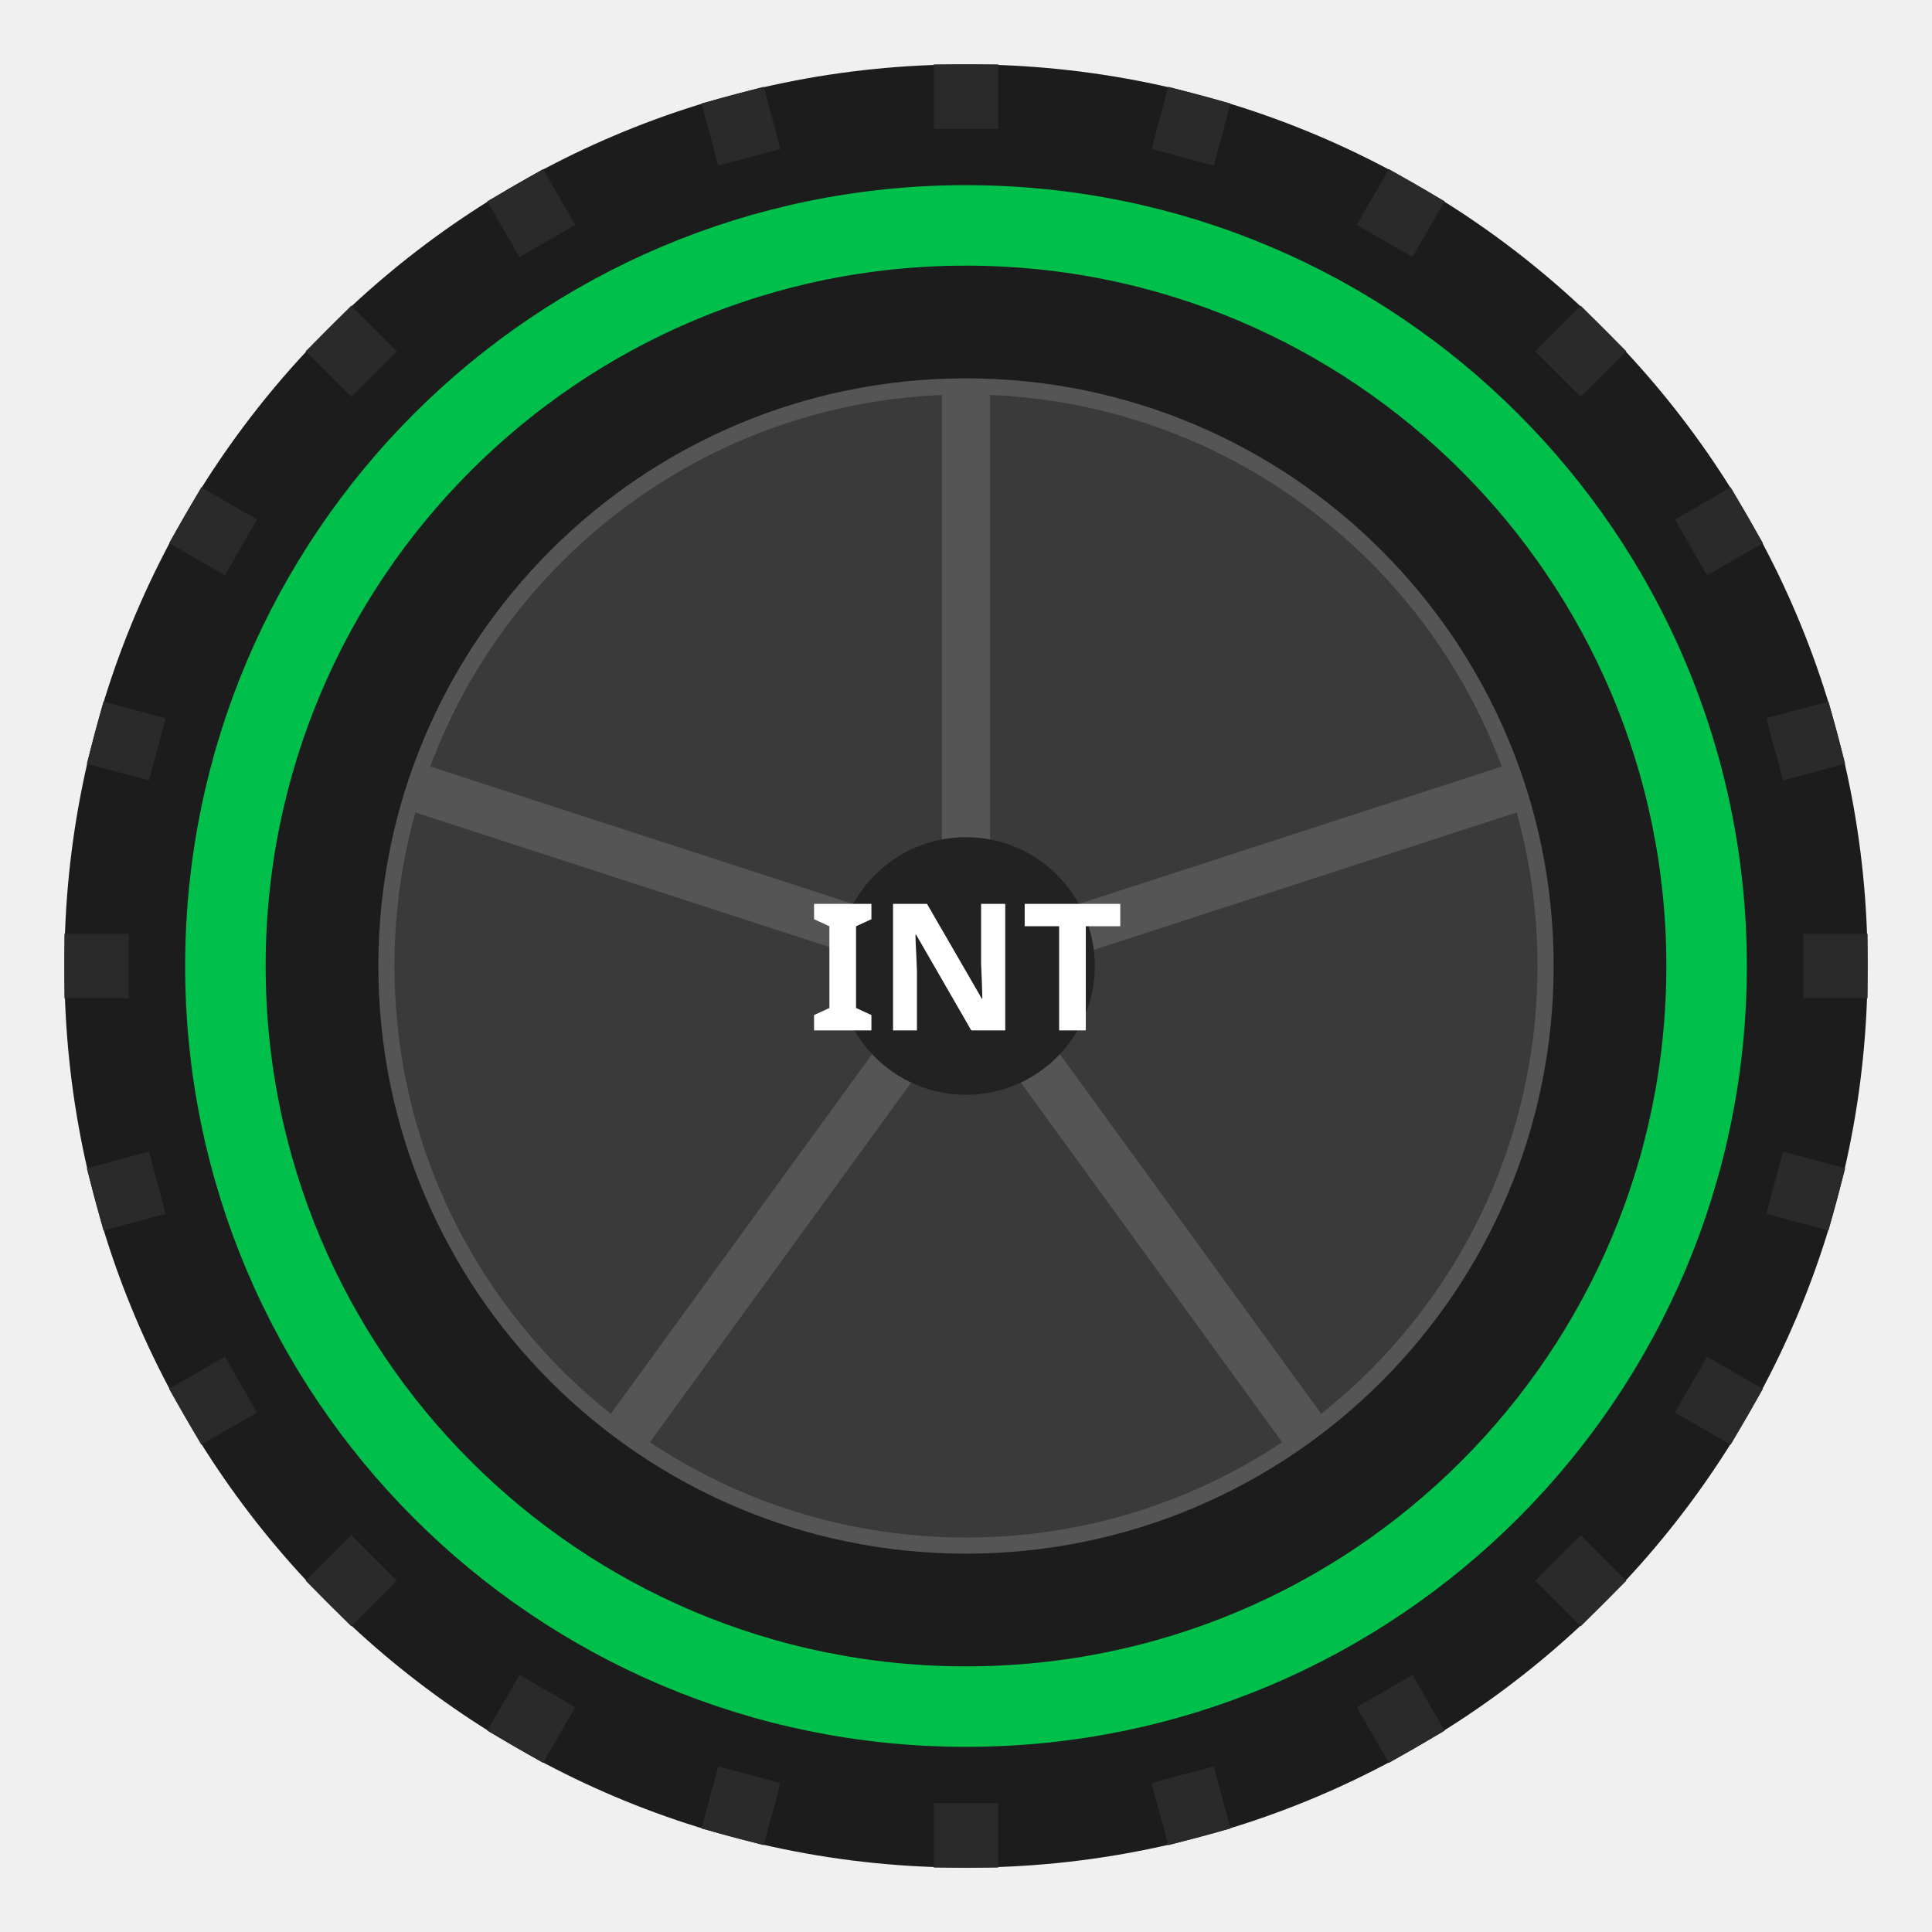
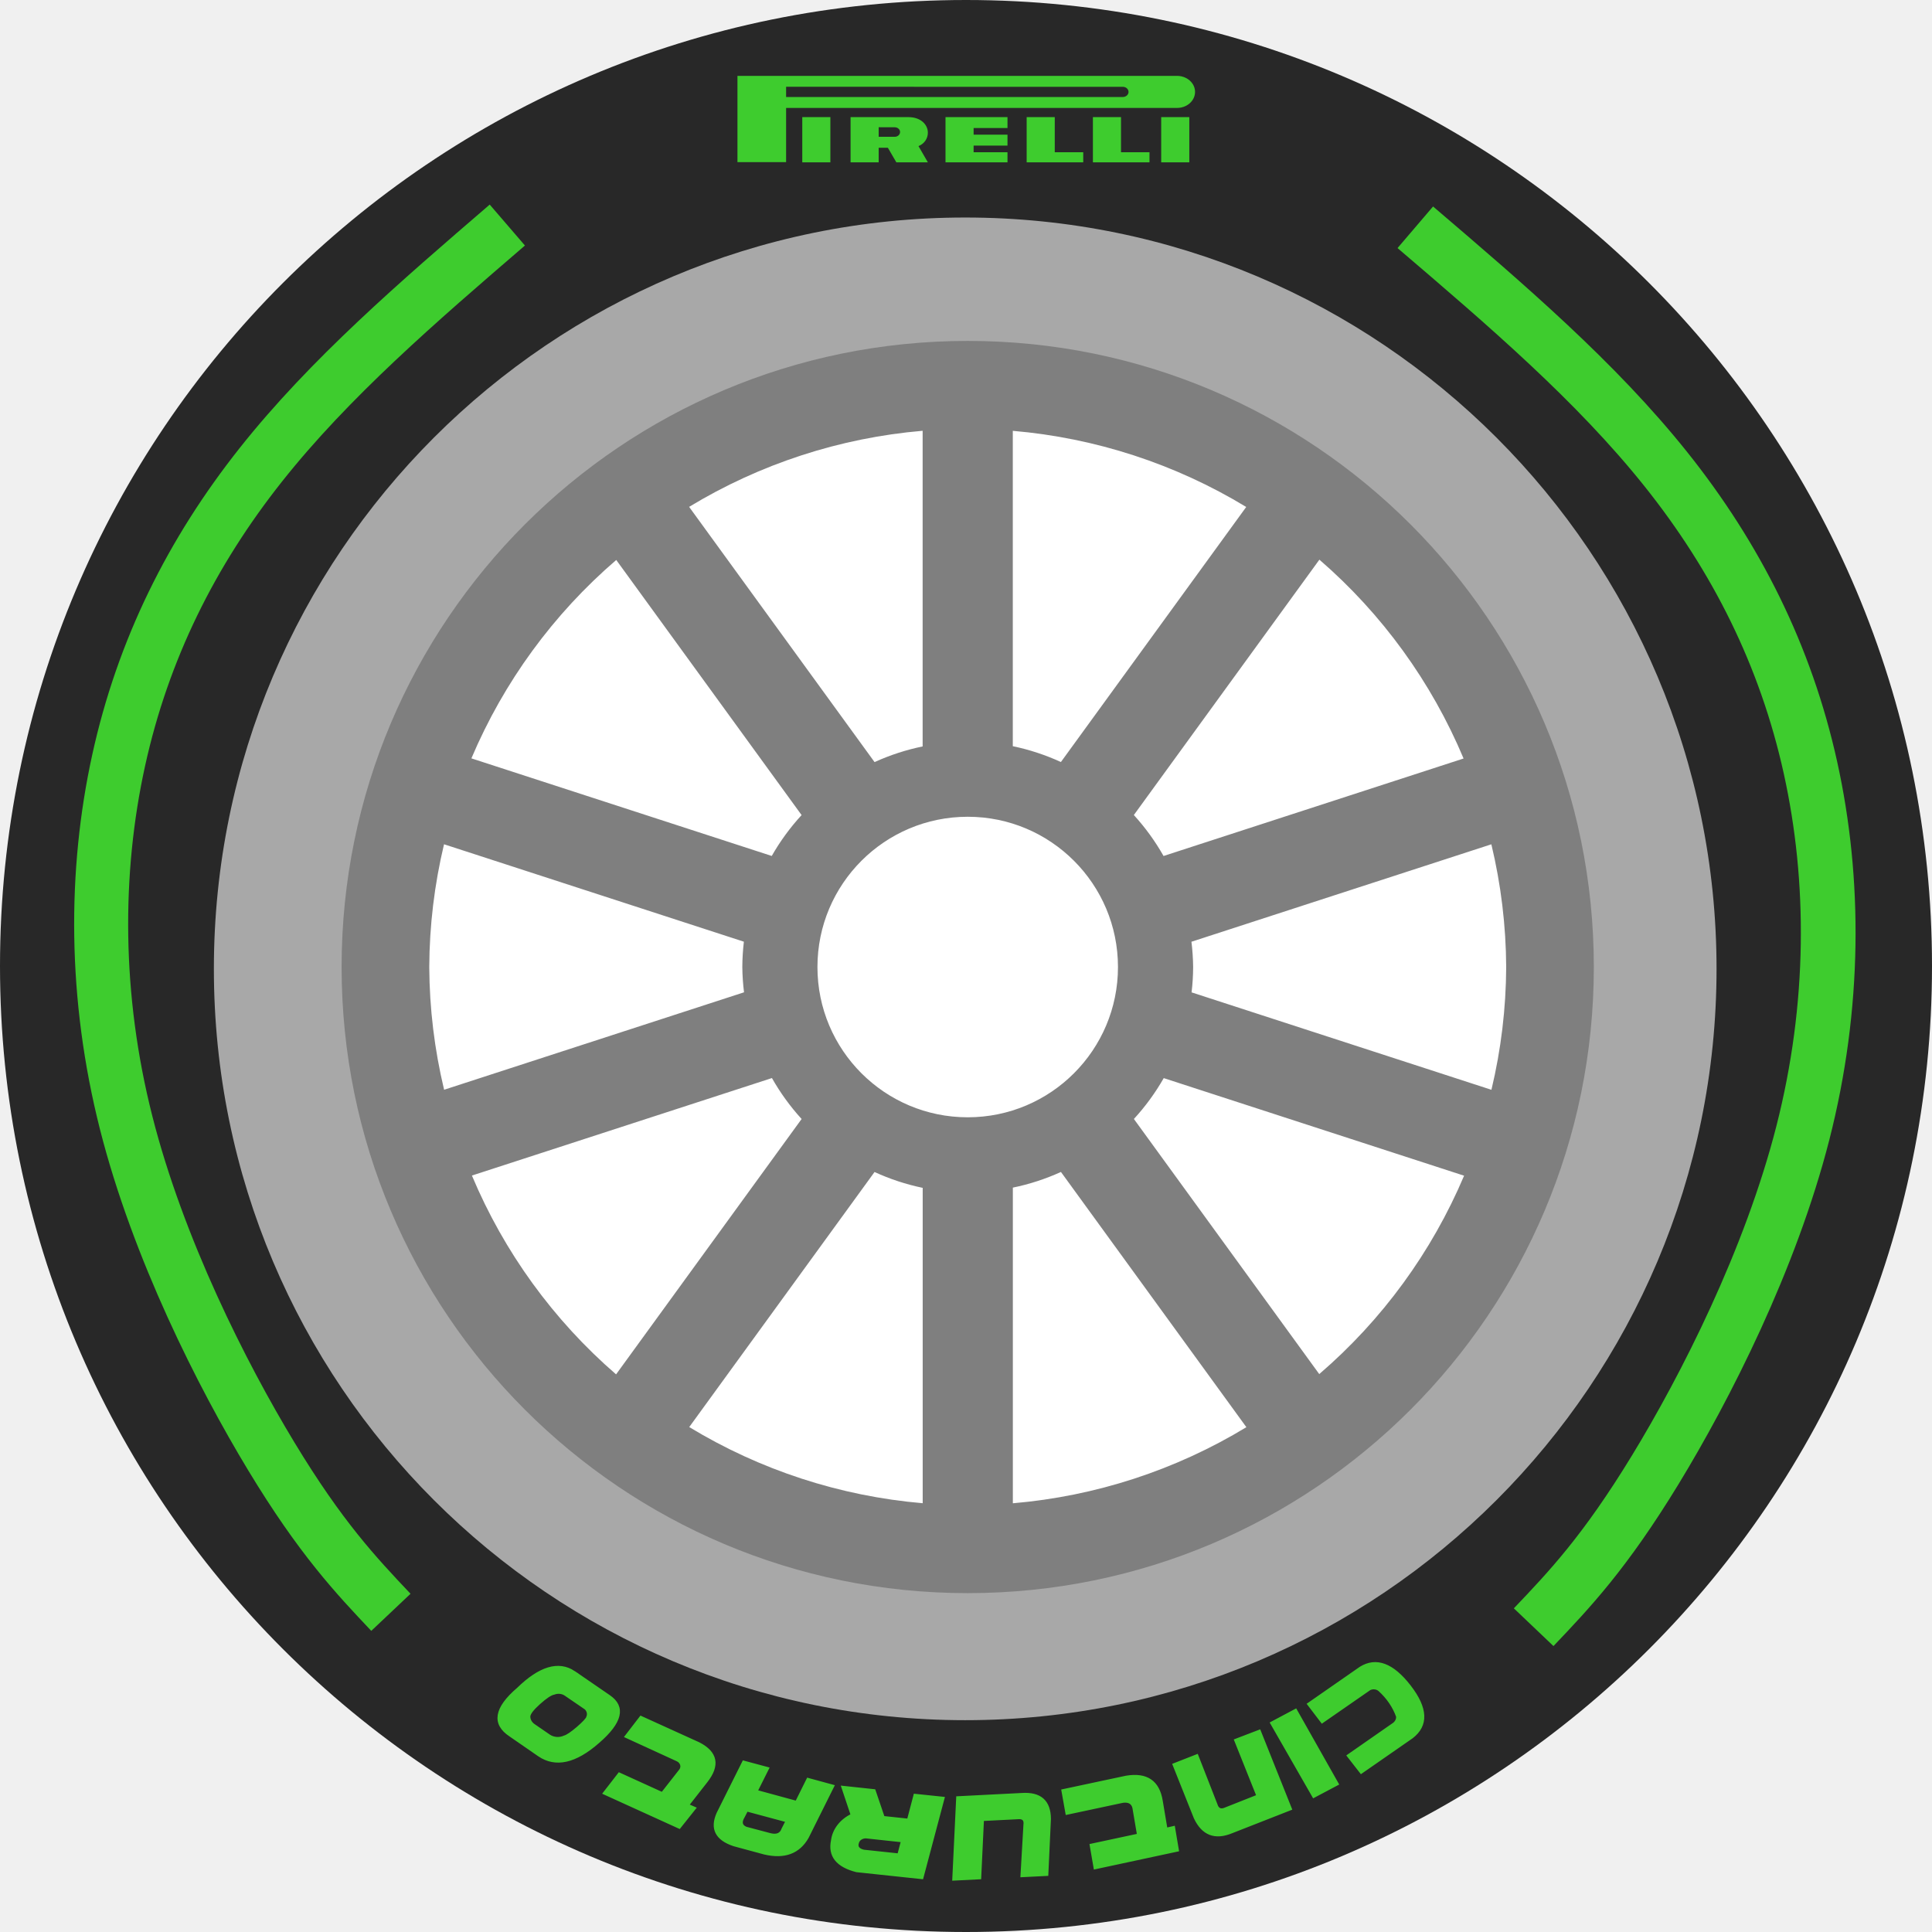
- <svg xmlns="http://www.w3.org/2000/svg" viewBox="0 0 120 120" width="120" height="120">
-   <circle cx="60" cy="60" r="56" fill="#1c1c1c" />
-   <rect x="58" y="4" width="4" height="4" fill="#2a2a2a" transform="rotate(0, 60, 60)" />
-   <rect x="58" y="4" width="4" height="4" fill="#2a2a2a" transform="rotate(15, 60, 60)" />
-   <rect x="58" y="4" width="4" height="4" fill="#2a2a2a" transform="rotate(30, 60, 60)" />
-   <rect x="58" y="4" width="4" height="4" fill="#2a2a2a" transform="rotate(45, 60, 60)" />
-   <rect x="58" y="4" width="4" height="4" fill="#2a2a2a" transform="rotate(60, 60, 60)" />
-   <rect x="58" y="4" width="4" height="4" fill="#2a2a2a" transform="rotate(75, 60, 60)" />
-   <rect x="58" y="4" width="4" height="4" fill="#2a2a2a" transform="rotate(90, 60, 60)" />
-   <rect x="58" y="4" width="4" height="4" fill="#2a2a2a" transform="rotate(105, 60, 60)" />
-   <rect x="58" y="4" width="4" height="4" fill="#2a2a2a" transform="rotate(120, 60, 60)" />
-   <rect x="58" y="4" width="4" height="4" fill="#2a2a2a" transform="rotate(135, 60, 60)" />
-   <rect x="58" y="4" width="4" height="4" fill="#2a2a2a" transform="rotate(150, 60, 60)" />
-   <rect x="58" y="4" width="4" height="4" fill="#2a2a2a" transform="rotate(165, 60, 60)" />
-   <rect x="58" y="4" width="4" height="4" fill="#2a2a2a" transform="rotate(180, 60, 60)" />
-   <rect x="58" y="4" width="4" height="4" fill="#2a2a2a" transform="rotate(195, 60, 60)" />
-   <rect x="58" y="4" width="4" height="4" fill="#2a2a2a" transform="rotate(210, 60, 60)" />
-   <rect x="58" y="4" width="4" height="4" fill="#2a2a2a" transform="rotate(225, 60, 60)" />
-   <rect x="58" y="4" width="4" height="4" fill="#2a2a2a" transform="rotate(240, 60, 60)" />
-   <rect x="58" y="4" width="4" height="4" fill="#2a2a2a" transform="rotate(255, 60, 60)" />
-   <rect x="58" y="4" width="4" height="4" fill="#2a2a2a" transform="rotate(270, 60, 60)" />
-   <rect x="58" y="4" width="4" height="4" fill="#2a2a2a" transform="rotate(285, 60, 60)" />
-   <rect x="58" y="4" width="4" height="4" fill="#2a2a2a" transform="rotate(300, 60, 60)" />
-   <rect x="58" y="4" width="4" height="4" fill="#2a2a2a" transform="rotate(315, 60, 60)" />
-   <rect x="58" y="4" width="4" height="4" fill="#2a2a2a" transform="rotate(330, 60, 60)" />
-   <rect x="58" y="4" width="4" height="4" fill="#2a2a2a" transform="rotate(345, 60, 60)" />
-   <circle cx="60" cy="60" r="46" fill="none" stroke="#00c04b" stroke-width="5" />
-   <circle cx="60" cy="60" r="36" fill="#3a3a3a" stroke="#555" stroke-width="1" />
-   <line x1="60" y1="60" x2="60" y2="24" stroke="#555" stroke-width="3" transform="rotate(0, 60, 60)" />
-   <line x1="60" y1="60" x2="60" y2="24" stroke="#555" stroke-width="3" transform="rotate(72, 60, 60)" />
-   <line x1="60" y1="60" x2="60" y2="24" stroke="#555" stroke-width="3" transform="rotate(144, 60, 60)" />
-   <line x1="60" y1="60" x2="60" y2="24" stroke="#555" stroke-width="3" transform="rotate(216, 60, 60)" />
-   <line x1="60" y1="60" x2="60" y2="24" stroke="#555" stroke-width="3" transform="rotate(288, 60, 60)" />
-   <circle cx="60" cy="60" r="8" fill="#222" />
-   <text x="60" y="64" font-family="sans-serif" font-size="11" font-weight="bold" fill="#ffffff" text-anchor="middle">INT</text>
+ <svg xmlns="http://www.w3.org/2000/svg" version="1.1" viewBox="0 0 540 540">
+   <path d="m270 0a270 270 0 0 0-270 270 270 270 0 0 0 270 270 270 270 0 0 0 270-270 270 270 0 0 0-270-270zm0 154.78a115.22 115.22 0 0 1 115.22 115.22 115.22 115.22 0 0 1-115.22 115.22 115.22 115.22 0 0 1-115.22-115.22 115.22 115.22 0 0 1 115.22-115.22z" fill="#282828" />
+   <path d="m269.78 60.796a210 210 0 0 0-210 210 210 210 0 0 0 210 210 210 210 0 0 0 210-210 210 210 0 0 0-210-210zm0 48.688a161.31 161.31 0 0 1 161.31 161.31 161.31 161.31 0 0 1-161.31 161.31 161.31 161.31 0 0 1-161.31-161.31 161.31 161.31 0 0 1 161.31-161.31z" fill="#a8a8a8" stroke-width="1.4" />
+   <path d="m256.72 40.838c1.605-0.647 2.62-2.085 2.62-3.755 0-2.275-2.011-4.347-5.436-4.347h-16.167v12.637h7.857v-4.077h2.569l2.367 4.077h8.813zm-6.643-2.603h-4.483v-2.675l4.483 0.013a1.496 1.331 0 1 1 0 2.662zm14.194 7.138h17.326v-2.823h-9.47v-1.86h9.47v-3.047h-9.47v-1.86h9.47v-3.048h-17.326zm30.539-12.637h-7.857v12.637h15.815v-2.823h-7.957zm18.517 0h-7.856v12.637h15.814v-2.823h-7.958zm15.583-11.532h-122.79v24.112h13.598v-15.147l109.19 0.002a5.04 4.484 0 1 0 6.6e-4 -8.967zm-15.084 5.91h-94.108v-2.86l94.108 0.008a1.603 1.426 0 1 1 0 2.852zm-89.589 18.259h7.857v-12.637h-7.857zm100.32 0h7.857v-12.637h-7.857z" clip-rule="evenodd" fill="#3ecc2e" fill-rule="evenodd" stroke-width=".644" />
+   <ellipse cx="271.51" cy="271" rx="170.13" ry="167.62" fill="#fff" fill-rule="evenodd" stroke-width="1.183" />
+   <path d="m270.48 95.287a175 175 0 0 0-175 175 175 175 0 0 0 175 175 175 175 0 0 0 175-175 175 175 0 0 0-175-175zm-12.6 25.115v88.228a63 63 0 0 0-13.439 4.378l-51.829-71.337a150.5 150.5 0 0 1 65.269-21.267zm25.2 0.016a150.5 150.5 0 0 1 65.243 21.281l-51.797 71.291a63 63 0 0 0-13.445-4.427v-88.145zm85.693 36.007a150.5 150.5 0 0 1 40.302 55.579l-83.86 27.248a63 63 0 0 0-8.302-11.449l51.86-71.378zm-196.53 0.087 51.806 71.305a63 63 0 0 0-8.345 11.427l-83.948-27.278a150.5 150.5 0 0 1 40.488-55.453zm98.235 71.775a42 42 0 0 1 42 42 42 42 0 0 1-42 42 42 42 0 0 1-42-42 42 42 0 0 1 42-42zm-146.37 7.689 83.808 27.231a63 63 0 0 0-0.435 7.079 63 63 0 0 0 0.476 7.066l-83.828 27.237a150.5 150.5 0 0 1-4.148-34.303 150.5 150.5 0 0 1 4.126-34.311zm292.73 6e-3a150.5 150.5 0 0 1 4.148 34.306 150.5 150.5 0 0 1-4.126 34.314l-83.808-27.231a63 63 0 0 0 0.435-7.082 63 63 0 0 0-0.476-7.068l83.828-27.237zm-201.08 65.338a63 63 0 0 0 8.296 11.441l-51.86 71.38a150.5 150.5 0 0 1-40.293-55.573l83.857-27.248zm109.51 0.014 83.951 27.278a150.5 150.5 0 0 1-40.485 55.45l-51.808-71.305a63 63 0 0 0 8.343-11.424zm-28.729 26.233 51.829 71.337a150.5 150.5 0 0 1-65.272 21.267v-88.228a63 63 0 0 0 13.442-4.378zm-52.101 0.011a63 63 0 0 0 13.459 4.432v88.145a150.5 150.5 0 0 1-65.253-21.287l51.794-71.291z" fill="#7f7f7f" stroke-width="1.4" />
+   <g stroke="#3ecc2e">
+     <path d="m141.8 62.904c-24.844 21.38-49.686 42.759-68.931 67.054s-32.89 51.504-39.713 82.601c-6.823 31.097-6.823 66.08 2.1 101.23s26.767 70.453 40.588 93.29 23.618 33.202 33.415 43.568" fill="none" stroke-width="15.094" />
+     <path d="m395.58 63.525c25.257 21.576 50.513 43.15 70.078 67.667s33.437 51.975 40.373 83.356 6.936 66.685-2.135 102.15c-9.071 35.467-27.212 71.097-41.263 94.143-14.051 23.046-24.011 33.506-33.971 43.966" fill="none" stroke-width="15.288" />
+     <path d="m365.75 476.3 14.543-10.114q6.568-4.058 13.691 5.149 7.122 9.208 0.637 14.201l-14.171 9.838-3.615-4.646 12.508-8.705a3.003 2.571 0 0 0 1.249-2.274 21.897 18.748 0 0 0-5.038-7.387 2.275 1.948 0 0 0-2.738-0.312l-13.285 9.208zm8.041 22.325-6.618 3.506-11.772-20.54 6.742-3.584zm-21.773-14.782 8.686 21.744-16.421 6.438q-7.032 2.911-10.249-3.981l-5.915-14.824 6.436-2.522 5.327 13.627c0.422 1.452 1.34 1.856 2.746 1.197l8.942-3.541-6.229-15.582zm-45.97 38.247-1.1-6.375 13.236-2.833-1.307-7.692q-0.554-1.997-3.019-1.686l-15.676 3.343-1.133-6.375 17.744-3.782q8.529-1.417 9.819 6.693l1.324 7.862 2.11-0.482 1.075 6.375zm-39.501 3.166 1.092-22.814 17.91-0.914q7.743-0.538 7.809 6.835l-0.728 15.582-7.023 0.354 0.827-14.251c0.207-1.48-0.48-2.125-2.052-1.948l-9.745 0.496-0.769 16.29zm-14.336-10.709-9.704-1.048a2.349 2.011 0 0 0-2.821 1.558q-0.579 1.764 1.721 2.323l9.778 1.041zm5.501 10.298-18.298-1.948q-8.115-2.061-6.758-8.499a10.82 9.264 0 0 1 5.501-7.083l-2.606-7.791 8.793 0.942 2.548 7.494 6.99 0.744 1.828-6.948 7.917 0.829zm-38.88-13.656 1.142-2.231-11.25-3.024-0.902 1.756q-1.464 2.359 0.678 3.265l6.816 1.806q2.755 0.673 3.516-1.572zm13.964-11.977-7.131 14.314q-3.632 6.375-11.945 4.448l-8.587-2.323q-7.296-2.429-4.484-8.783l7.18-14.392 6.734 1.806-3.193 6.375 11.25 3.067 3.185-6.417zm-63.896 1.99 4.178-5.39 12.02 5.475 5.038-6.431a2.374 2.033 0 0 0-0.927-2.975l-14.22-6.523 4.136-5.376 16.164 7.345q7.445 3.811 2.068 10.624l-5.162 6.594 1.944 0.85-4.26 5.355zm-4.74-21.071a2.813 2.408 0 0 0-0.455-2.649l-5.741-3.924a3.094 2.649 0 0 0-3.102-0.283q-1.373 0.227-4.194 2.755-2.821 2.529-2.821 3.768a3.648 3.123 0 0 0 1.29 2.366l4.409 3.031a3.905 3.343 0 0 0 4.194 0.276q1.175-0.319 3.706-2.479c1.688-1.473 2.598-2.429 2.713-2.89zm-3.739-12.749 9.803 6.736q6.568 4.469-3.011 12.749-9.588 8.436-16.545 3.711l-8.024-5.546q-7.362-4.845 2.151-12.99 9.158-8.931 15.627-4.66z" fill="#3ecc2e" stroke-width=".765" />
+   </g>
</svg>
